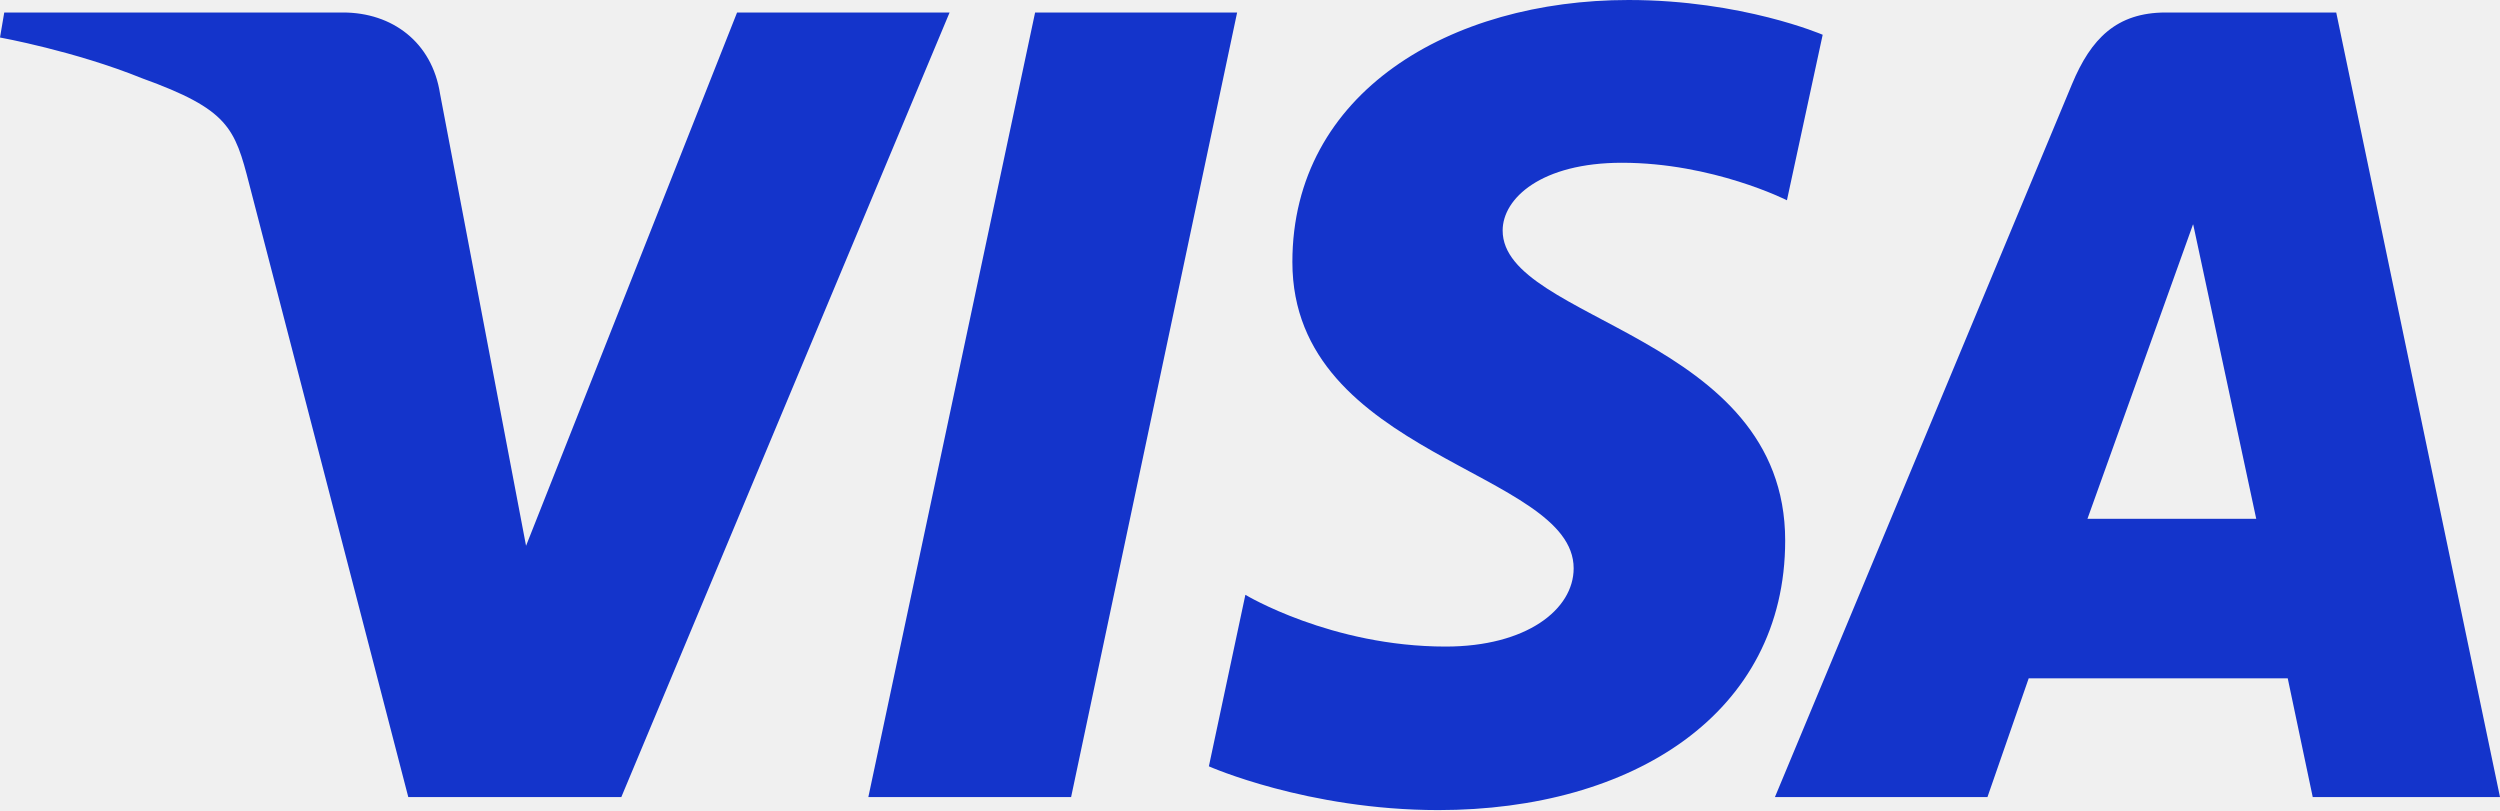
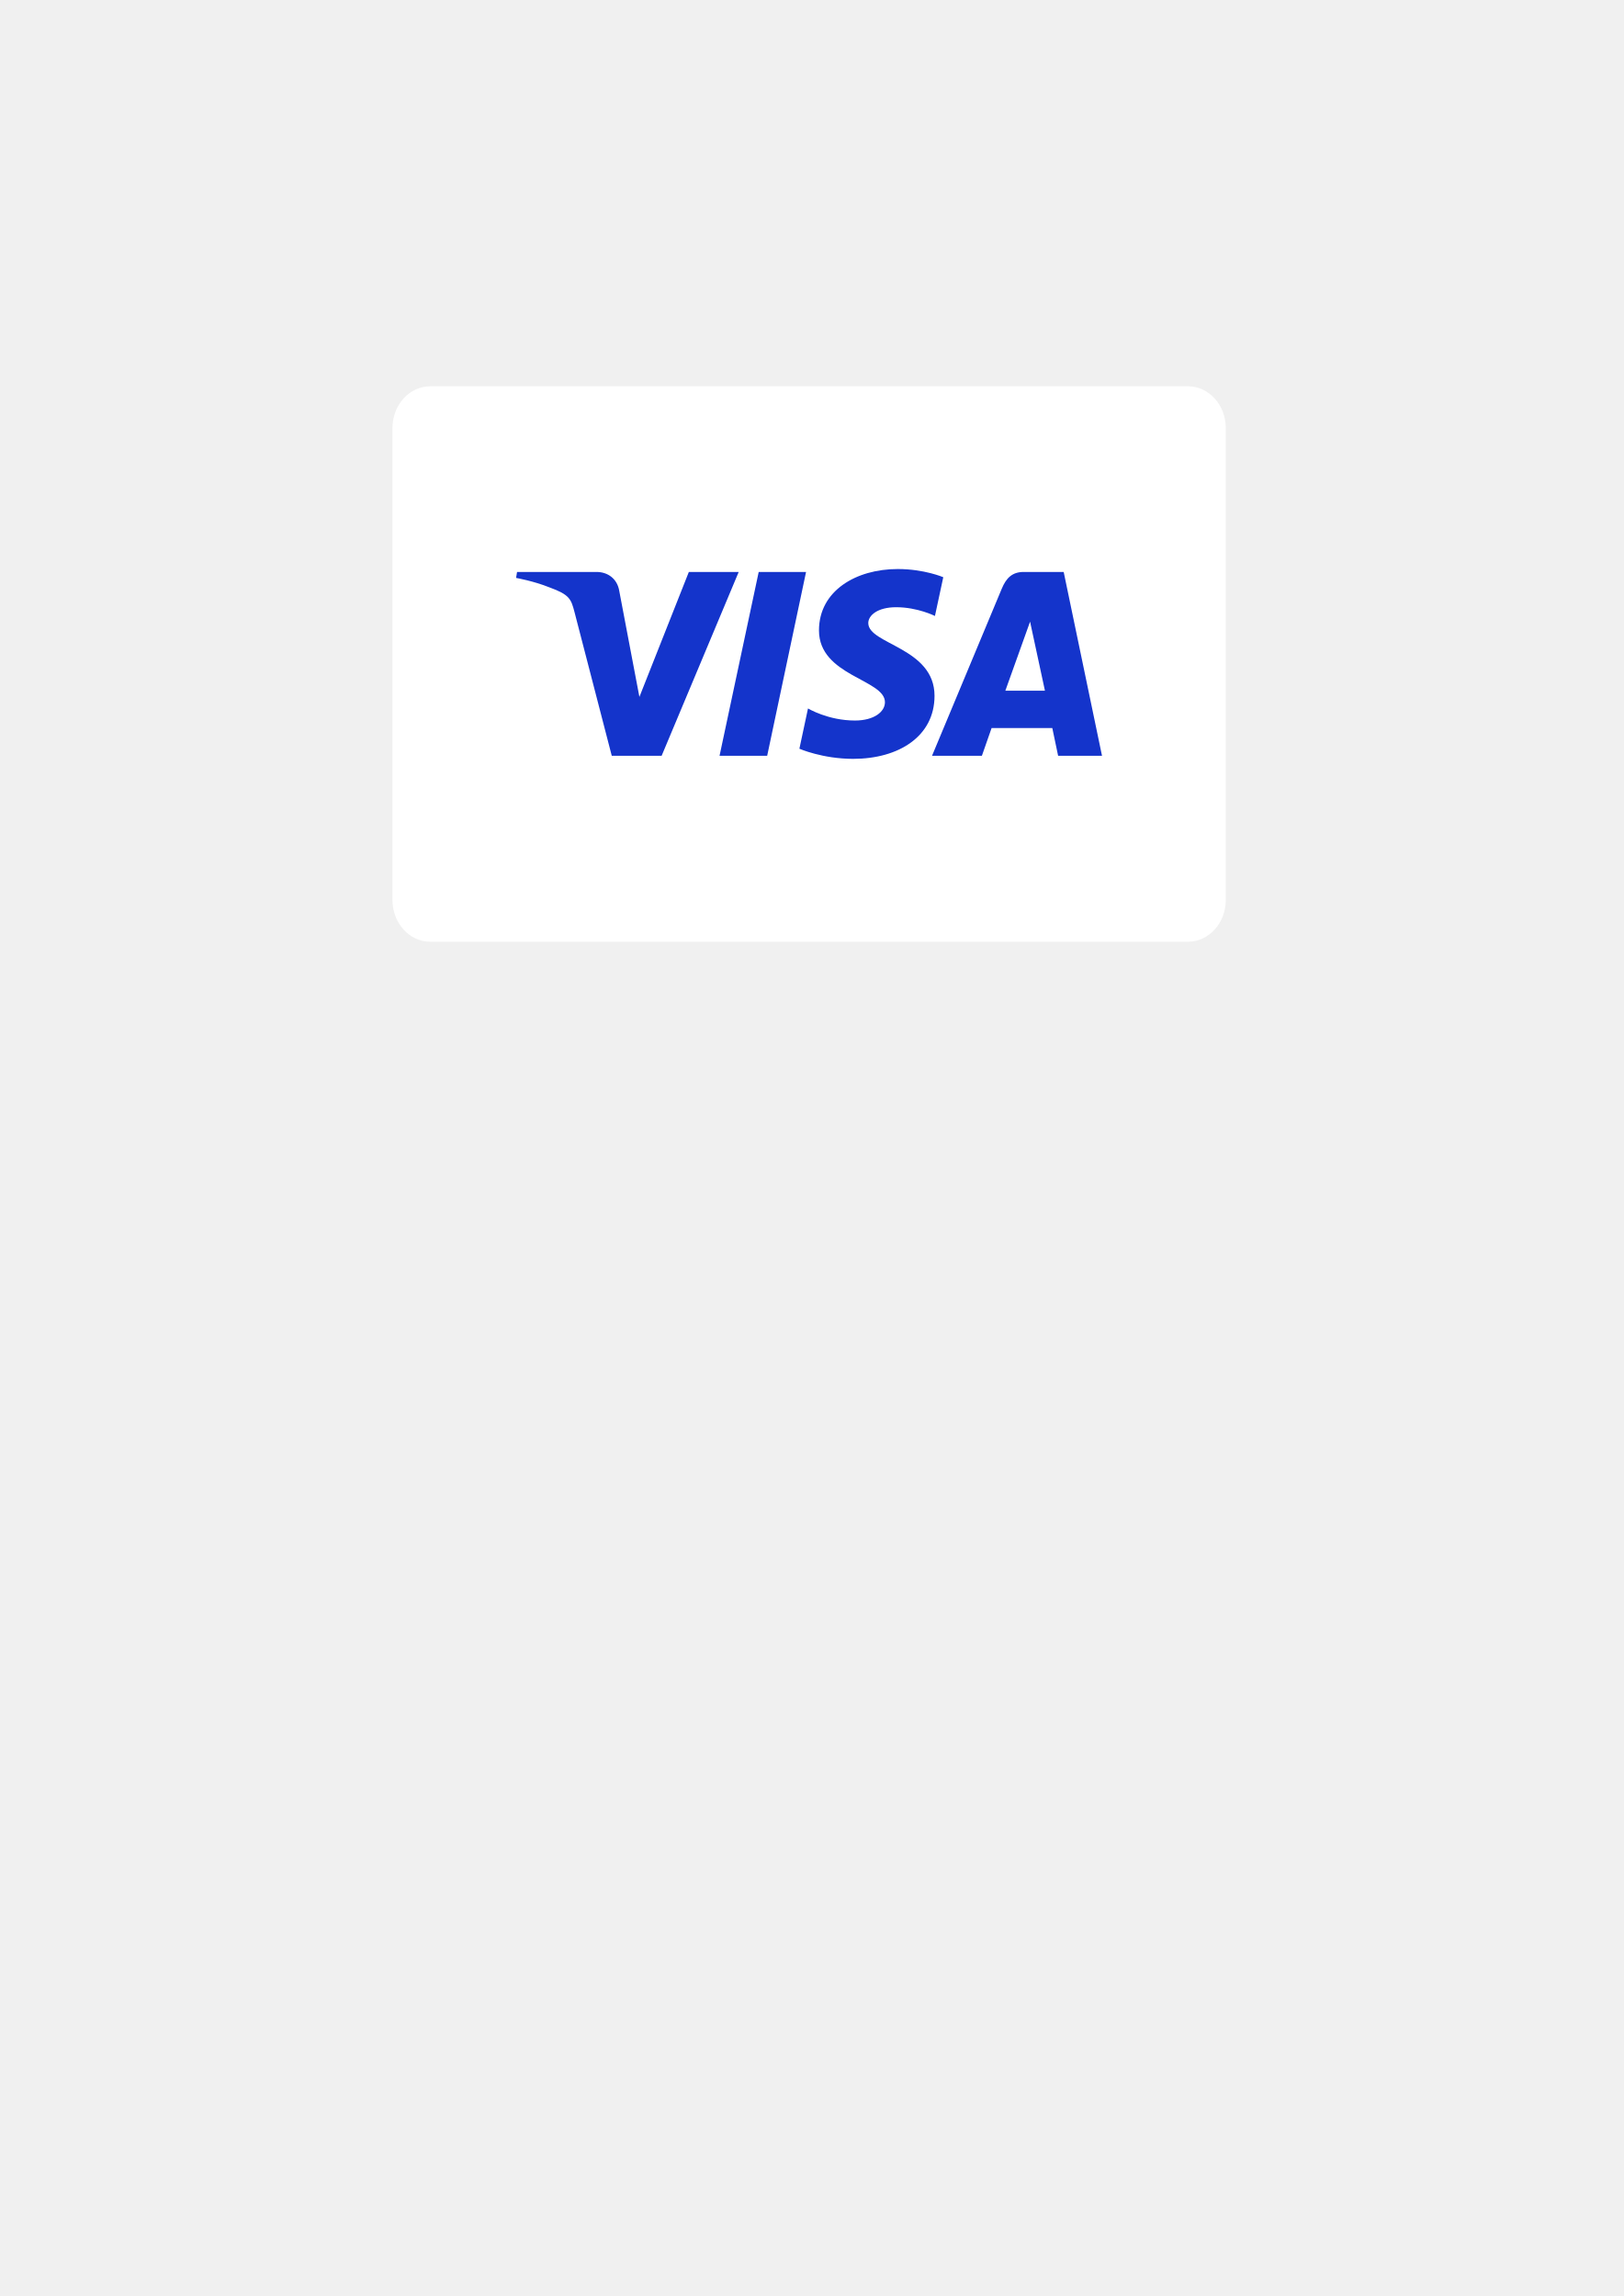
- <svg xmlns="http://www.w3.org/2000/svg" xml:space="preserve" width="9999" height="3240" preserveAspectRatio="xMidYMid meet" version="1.1" style="shape-rendering:geometricPrecision; text-rendering:geometricPrecision; image-rendering:optimizeQuality; fill-rule:evenodd; clip-rule:evenodd" viewBox="826 1459 9999 3240">
+ <svg xmlns="http://www.w3.org/2000/svg" xml:space="preserve" width="11.693in" height="16.535in" preserveAspectRatio="xMidYMid meet" version="1.1" style="shape-rendering:geometricPrecision; text-rendering:geometricPrecision; image-rendering:optimizeQuality; fill-rule:evenodd; clip-rule:evenodd" viewBox="0 0 11693 16535">
  <defs>
    <style type="text/css">
   
-     .fil0 {fill:#1434CB}
+     .fil1 {fill:#1434CB}
+     .fil0 {fill:white}
   
  </style>
  </defs>
  <g id="Layer_x0020_1">
-     <path class="fil0" d="M7339 1459c-710,0 -1344,368 -1344,1048 0,779 1125,833 1125,1225 0,165 -189,313 -512,313 -458,0 -801,-207 -801,-207l-146 686c0,0 394,175 918,175 776,0 1387,-386 1387,-1078 0,-824 -1130,-876 -1130,-1240 0,-129 155,-271 477,-271 364,0 660,150 660,150l143 -662c0,0 -322,-139 -777,-139l0 0zm-6496 50l-17 100c0,0 299,54 568,163 346,125 371,198 429,424l636 2451 852 0 1313 -3138 -850 0 -844 2133 -344 -1808c-32,-207 -192,-325 -388,-325l-1355 0 0 0zm4123 0l-667 3138 811 0 664 -3138 -808 0 0 0zm4522 0c-196,0 -299,104 -375,287l-1188 2851 850 0 165 -475 1036 0 100 475 749 0 -655 -3138 -682 0zm110 848l252 1177 -675 0 422 -1177 1 0z" />
+     <rect class="fil0" x="2826" y="2782" width="6000" height="4000" rx="272" ry="300" />
+     <path class="fil1" d="M6464 4098c-299,0 -567,156 -567,442 0,329 475,352 475,517 0,70 -80,132 -216,132 -194,0 -338,-87 -338,-87l-62 290c0,0 166,73 387,73 328,0 586,-162 586,-454 0,-348 -477,-370 -477,-524 0,-54 65,-114 201,-114 154,0 279,63 279,63l60 -279c0,0 -136,-59 -328,-59l0 0 0 0zm-2741 21l-7 43c0,0 126,22 240,68 146,53 156,84 181,179l268 1034 359 0 555 -1324 -359 0 -356 900 -145 -763c-14,-87 -81,-137 -164,-137l-572 0 0 0 0 0zm1740 0l-282 1324 343 0 280 -1324 -341 0 0 0zm1908 0c-83,0 -126,44 -158,121l-502 1203 359 0 70 -200 437 0 42 200 316 0 -276 -1324 -288 0 0 0zm46 358l107 497 -285 0 178 -497 0 0z" />
  </g>
</svg>
